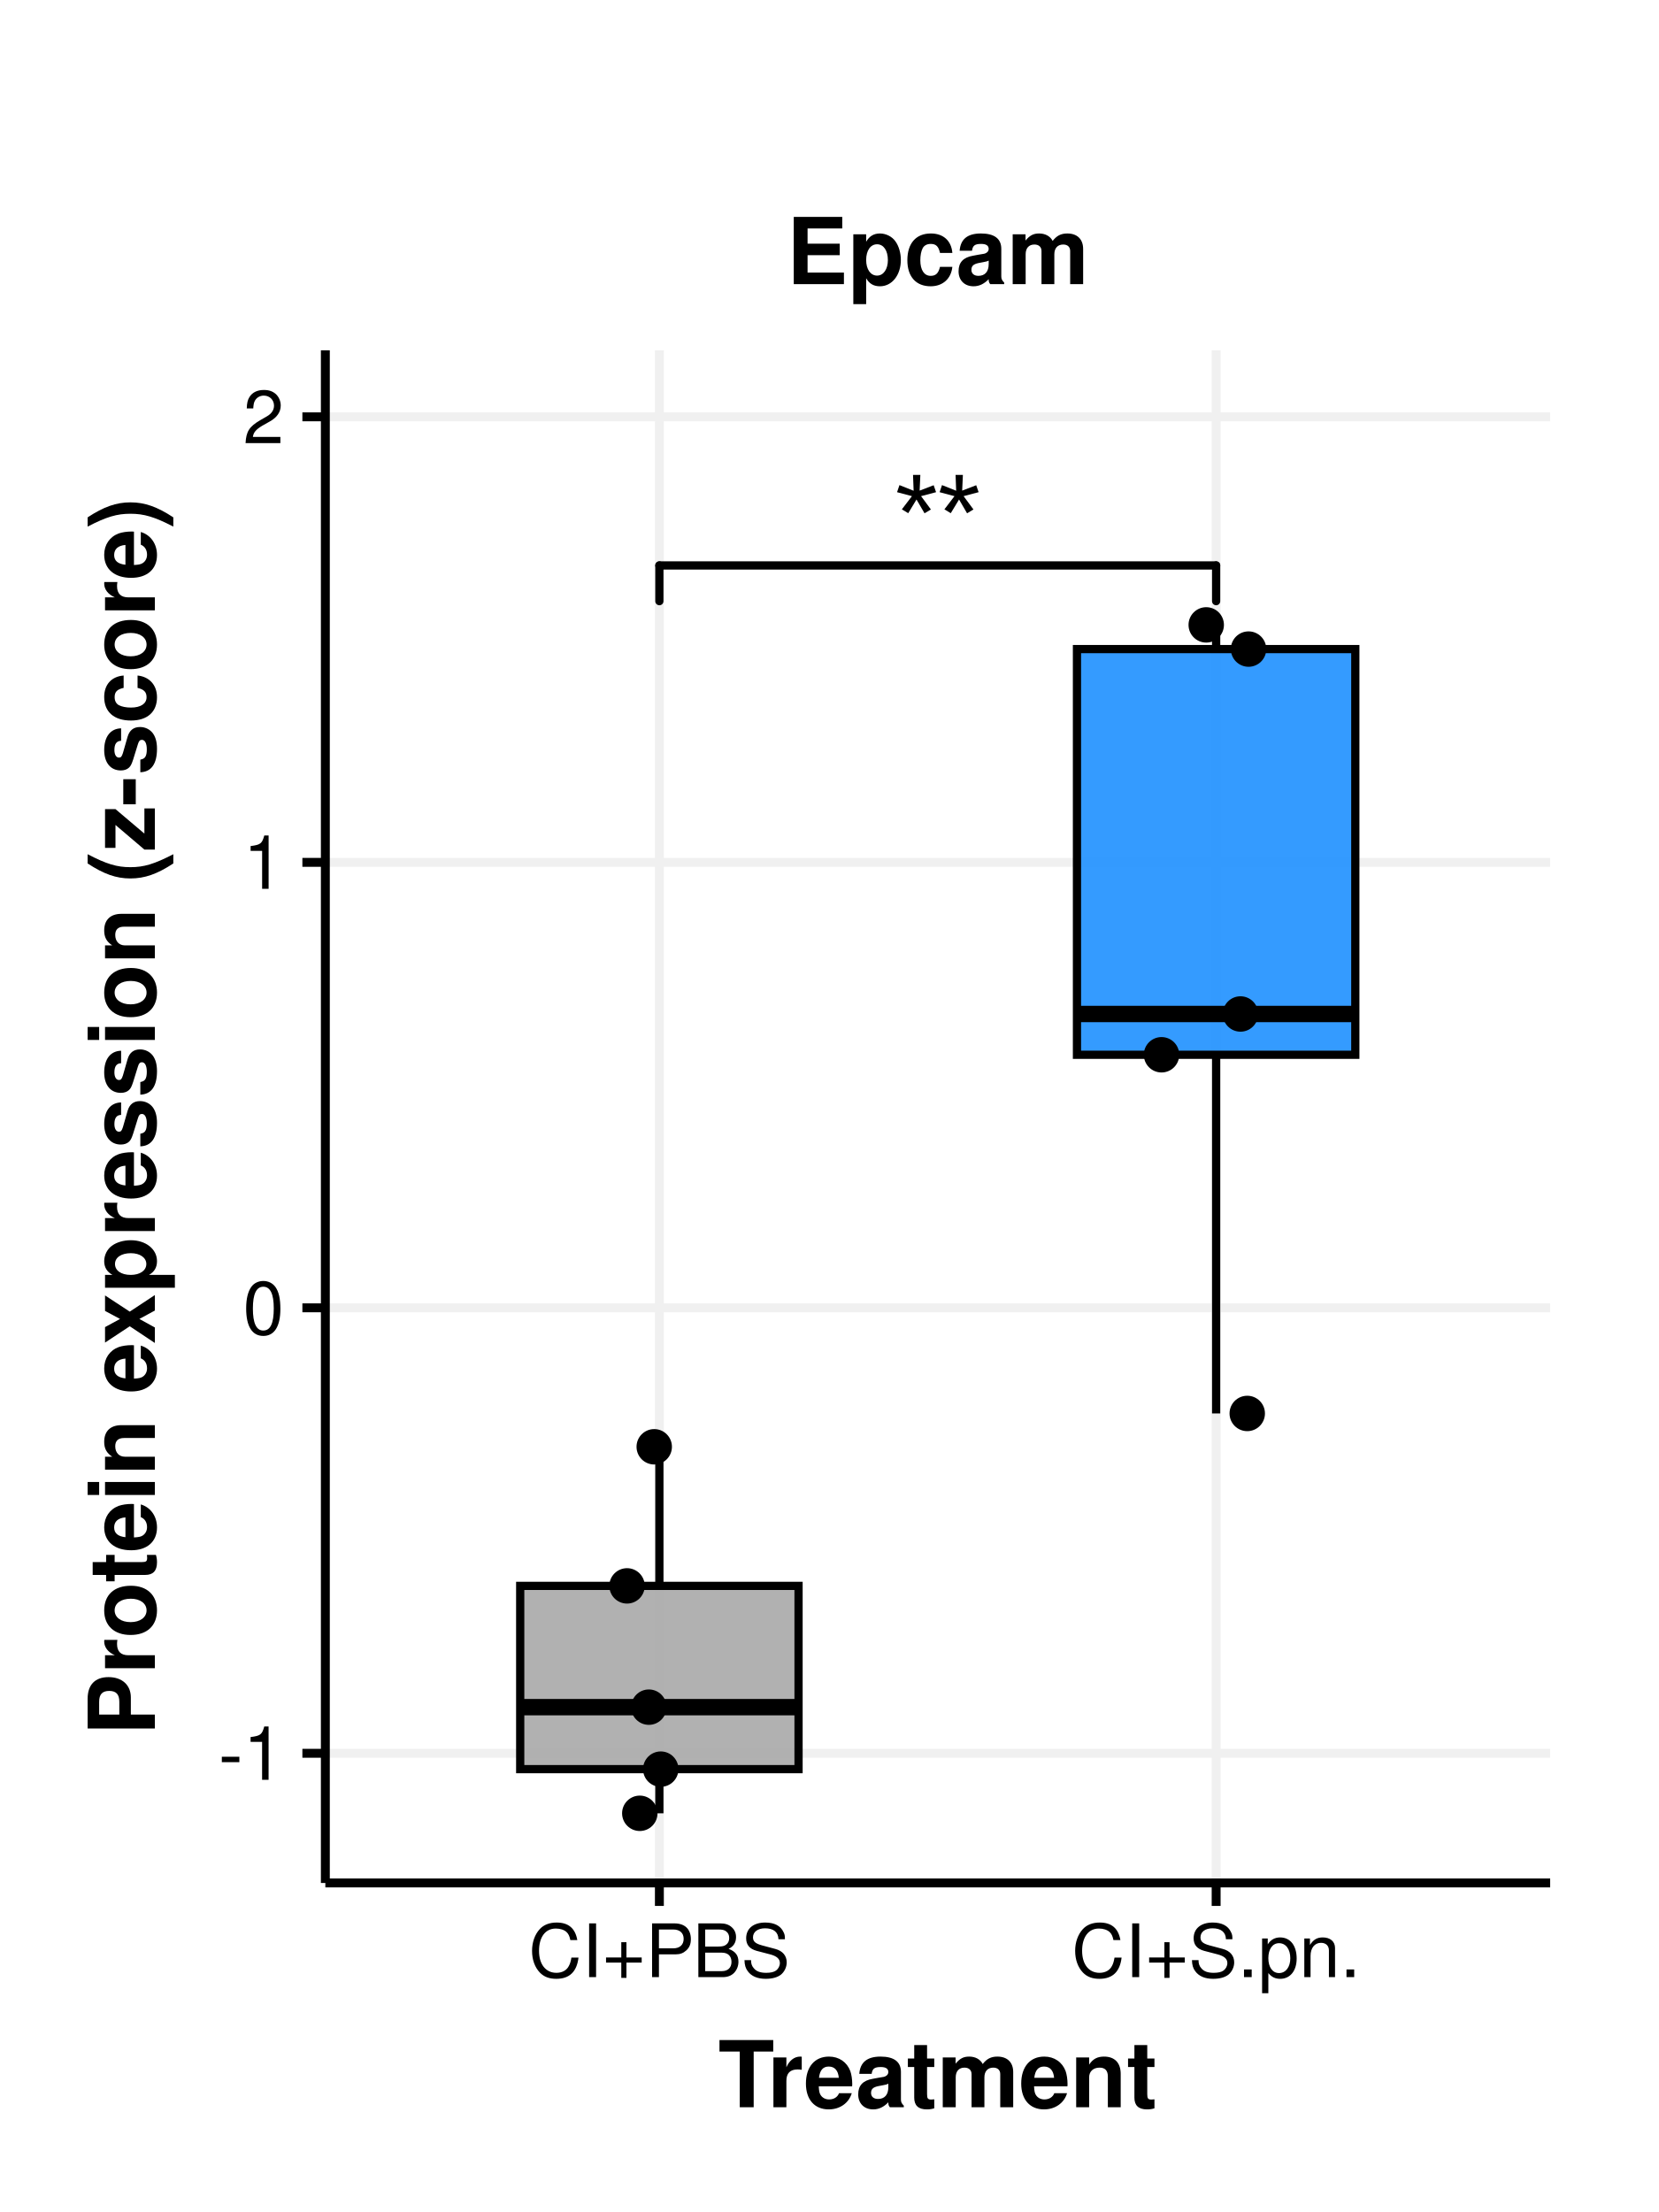
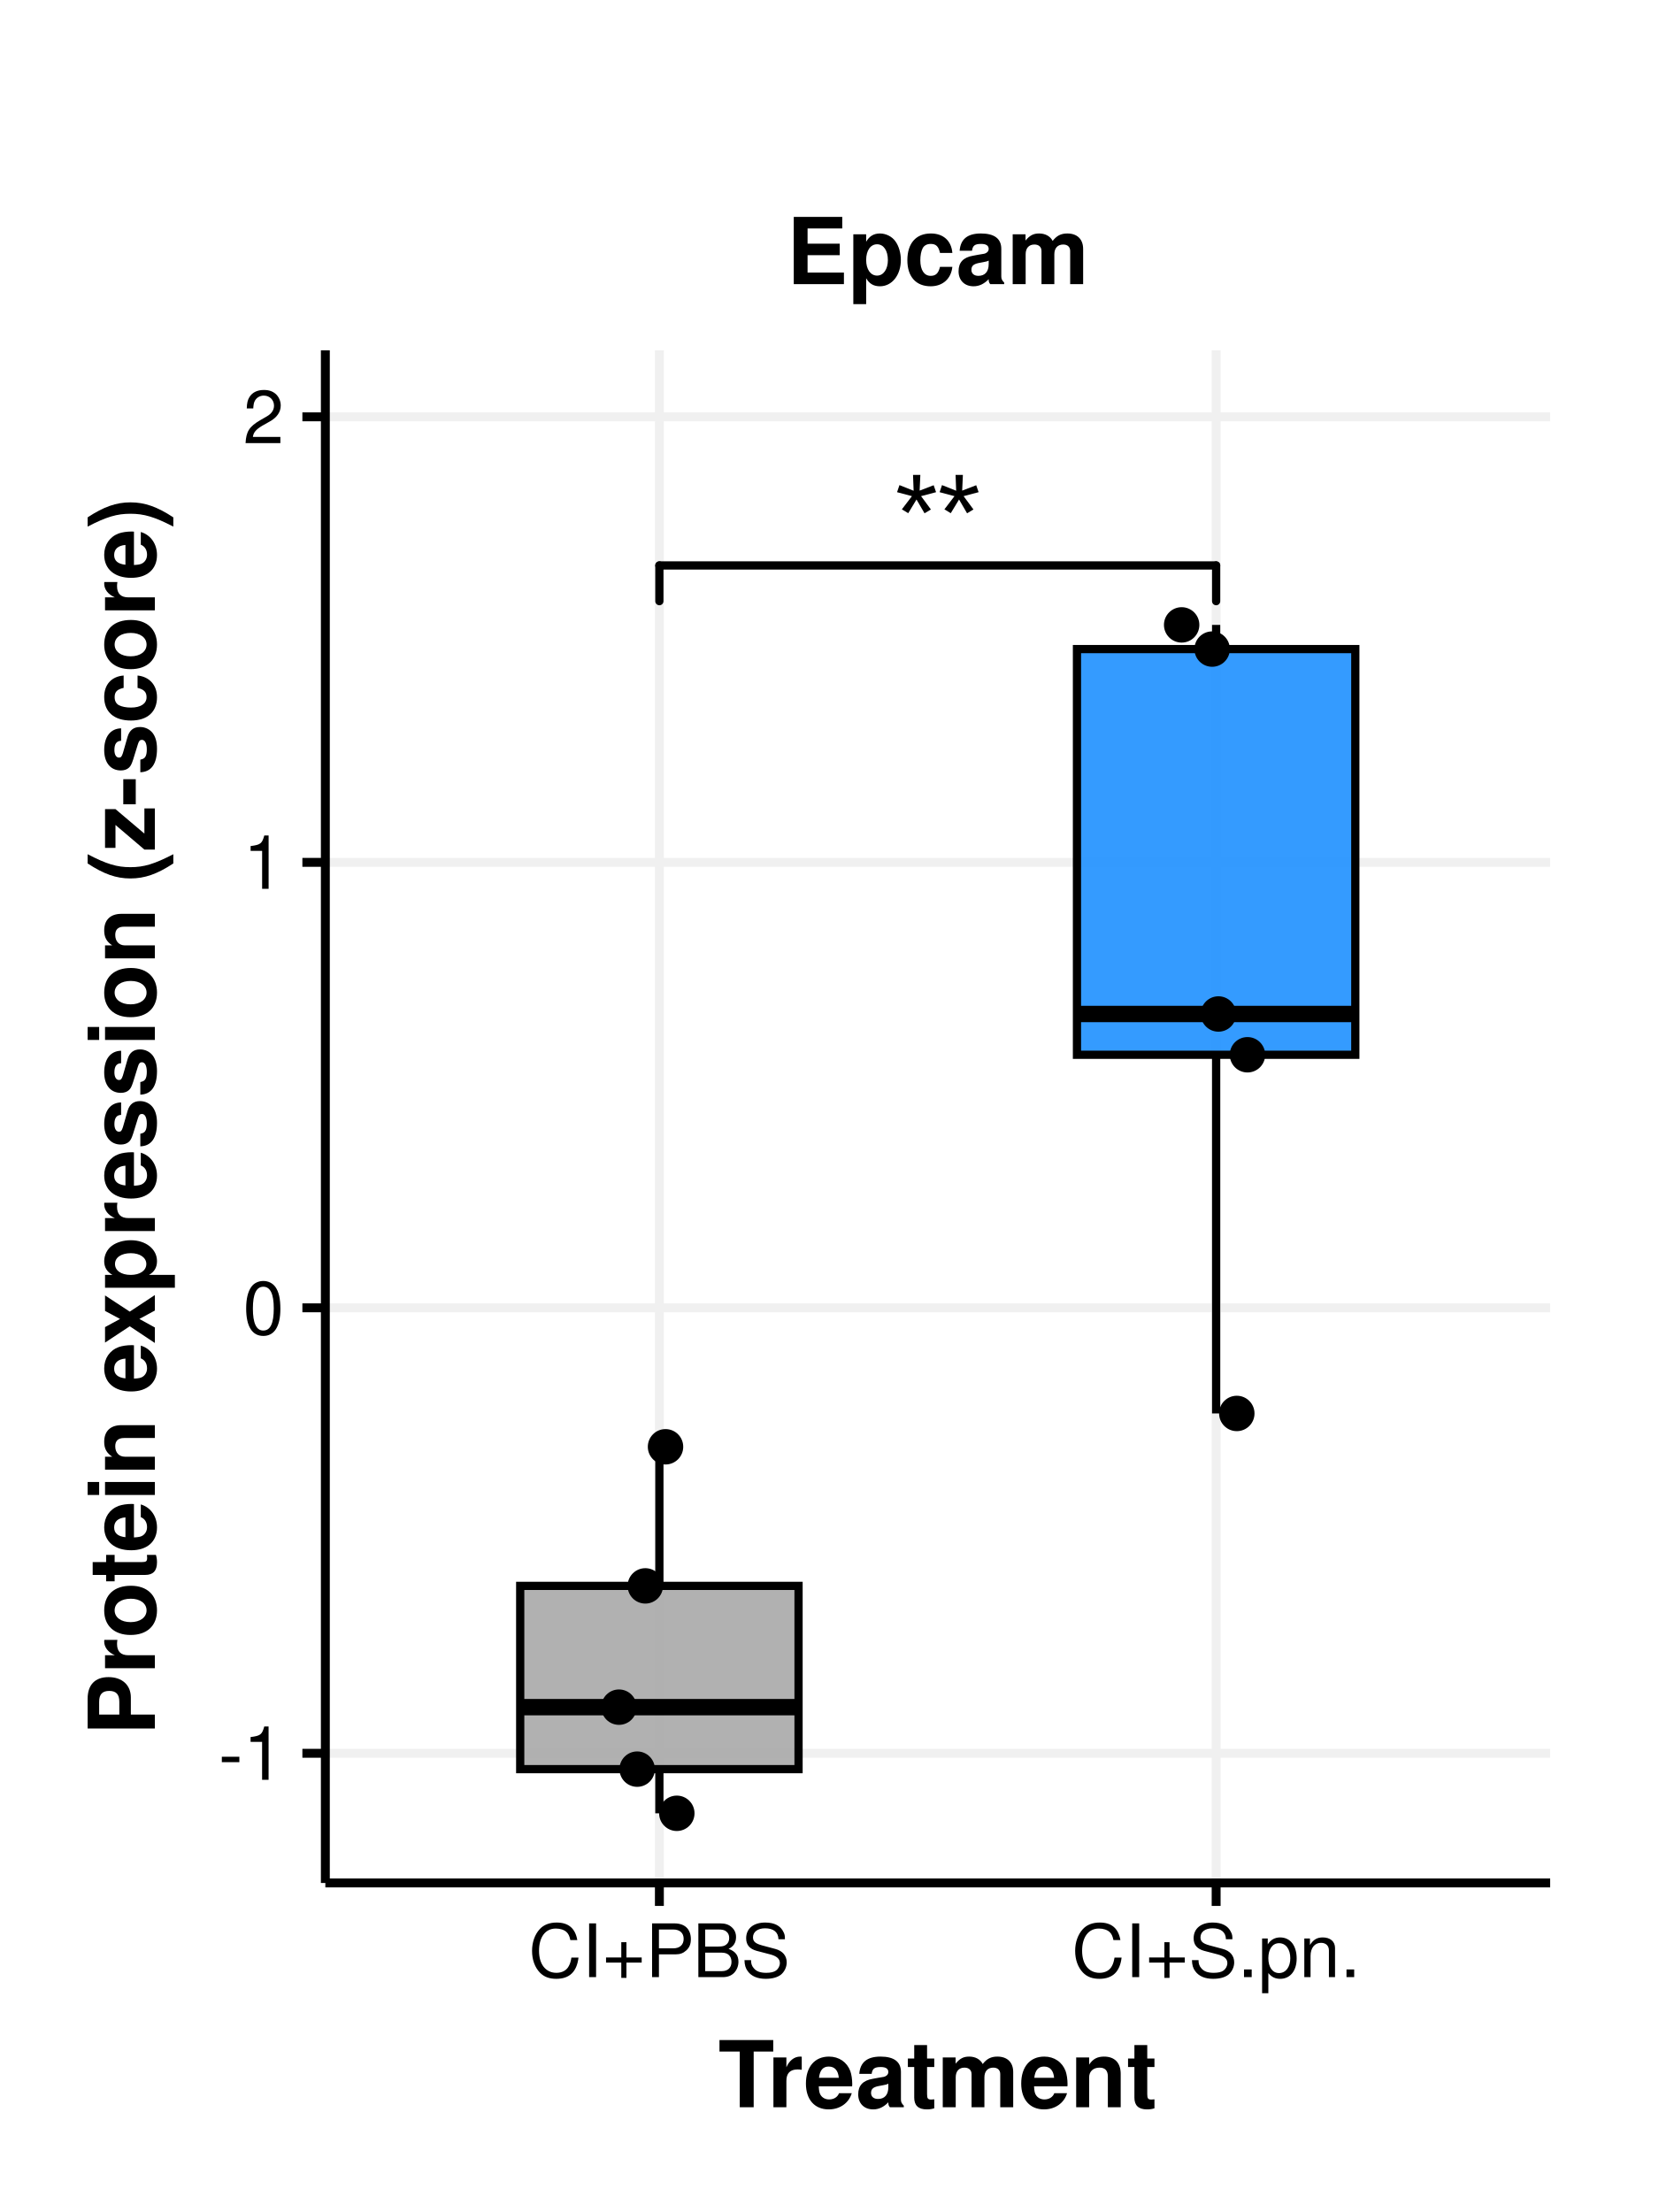
<svg xmlns="http://www.w3.org/2000/svg" class="svglite" width="216.00pt" height="288.00pt" viewBox="0 0 216.00 288.00">
  <defs>
    <style type="text/css">
    .svglite line, .svglite polyline, .svglite polygon, .svglite path, .svglite rect, .svglite circle {
      fill: none;
      stroke: #000000;
      stroke-linecap: round;
      stroke-linejoin: round;
      stroke-miterlimit: 10.00;
    }
    .svglite text {
      white-space: pre;
    }
  </style>
  </defs>
  <rect width="100%" height="100%" style="stroke: none; fill: #FFFFFF;" />
  <defs>
    <clipPath id="cpMC4wMHwyMTYuMDB8MC4wMHwyODguMDA=">
      <rect x="0.00" y="0.00" width="216.00" height="288.00" />
    </clipPath>
  </defs>
  <g clip-path="url(#cpMC4wMHwyMTYuMDB8MC4wMHwyODguMDA=)">
    <rect x="0.00" y="0.00" width="216.00" height="288.00" style="stroke-width: 1.16; stroke: none; fill: #FFFFFF;" />
  </g>
  <defs>
    <clipPath id="cpNDIuMzZ8MjAxLjgzfDQ1LjYxfDI0NS4xNg==">
      <rect x="42.36" y="45.61" width="159.46" height="199.55" />
    </clipPath>
  </defs>
  <g clip-path="url(#cpNDIuMzZ8MjAxLjgzfDQ1LjYxfDI0NS4xNg==)">
    <rect x="42.36" y="45.61" width="159.46" height="199.55" style="stroke-width: 1.16; stroke: none; fill: #FFFFFF;" />
    <polyline points="42.36,228.28 201.83,228.28 " style="stroke-width: 1.16; stroke: #F0F0F0; stroke-linecap: butt;" />
    <polyline points="42.36,170.28 201.83,170.28 " style="stroke-width: 1.16; stroke: #F0F0F0; stroke-linecap: butt;" />
    <polyline points="42.36,112.28 201.83,112.28 " style="stroke-width: 1.16; stroke: #F0F0F0; stroke-linecap: butt;" />
    <polyline points="42.36,54.27 201.83,54.27 " style="stroke-width: 1.16; stroke: #F0F0F0; stroke-linecap: butt;" />
    <polyline points="85.85,245.16 85.85,45.61 " style="stroke-width: 1.16; stroke: #F0F0F0; stroke-linecap: butt;" />
    <polyline points="158.34,245.16 158.34,45.61 " style="stroke-width: 1.16; stroke: #F0F0F0; stroke-linecap: butt;" />
    <text x="122.10" y="71.63" text-anchor="middle" style="font-size: 14.23px; font-family: &quot;Arial&quot;;" textLength="11.07px" lengthAdjust="spacingAndGlyphs">**</text>
    <line x1="85.85" y1="78.27" x2="85.85" y2="73.62" style="stroke-width: 1.07;" />
    <line x1="85.85" y1="73.62" x2="158.34" y2="73.62" style="stroke-width: 1.07;" />
    <line x1="158.34" y1="73.62" x2="158.34" y2="78.27" style="stroke-width: 1.07;" />
    <line x1="85.85" y1="206.48" x2="85.85" y2="188.37" style="stroke-width: 1.07; stroke-linecap: butt;" />
    <line x1="85.85" y1="230.34" x2="85.85" y2="236.09" style="stroke-width: 1.07; stroke-linecap: butt;" />
    <polygon points="67.73,206.48 67.73,230.34 103.97,230.34 103.97,206.48 67.73,206.48 " style="stroke-width: 1.07; stroke-linecap: butt; stroke-linejoin: miter; fill: #A9A9A9; fill-opacity: 0.90;" />
    <line x1="67.73" y1="222.27" x2="103.97" y2="222.27" style="stroke-width: 2.13; stroke-linecap: butt; stroke-linejoin: miter;" />
    <line x1="158.34" y1="84.51" x2="158.34" y2="81.36" style="stroke-width: 1.07; stroke-linecap: butt;" />
    <line x1="158.34" y1="137.33" x2="158.34" y2="184.03" style="stroke-width: 1.07; stroke-linecap: butt;" />
    <polygon points="140.22,84.51 140.22,137.33 176.46,137.33 176.46,84.51 140.22,84.51 " style="stroke-width: 1.07; stroke-linecap: butt; stroke-linejoin: miter; fill: #1E90FF; fill-opacity: 0.90;" />
    <line x1="140.22" y1="132.02" x2="176.46" y2="132.02" style="stroke-width: 2.13; stroke-linecap: butt; stroke-linejoin: miter;" />
-     <circle cx="84.48" cy="222.27" r="1.95" style="stroke-width: 0.71; fill: #000000;" />
-     <circle cx="85.18" cy="188.37" r="1.95" style="stroke-width: 0.71; fill: #000000;" />
-     <circle cx="86.03" cy="230.34" r="1.95" style="stroke-width: 0.71; fill: #000000;" />
-     <circle cx="81.64" cy="206.48" r="1.95" style="stroke-width: 0.71; fill: #000000;" />
-     <circle cx="83.30" cy="236.09" r="1.95" style="stroke-width: 0.71; fill: #000000;" />
-     <circle cx="162.56" cy="84.51" r="1.95" style="stroke-width: 0.71; fill: #000000;" />
-     <circle cx="151.23" cy="137.33" r="1.95" style="stroke-width: 0.71; fill: #000000;" />
-     <circle cx="162.39" cy="184.03" r="1.95" style="stroke-width: 0.71; fill: #000000;" />
-     <circle cx="161.51" cy="132.02" r="1.95" style="stroke-width: 0.71; fill: #000000;" />
-     <circle cx="157.05" cy="81.36" r="1.95" style="stroke-width: 0.71; fill: #000000;" />
+     <circle cx="80.59" cy="222.27" r="1.95" style="stroke-width: 0.71; fill: #000000;" />
+     <circle cx="86.65" cy="188.37" r="1.95" style="stroke-width: 0.71; fill: #000000;" />
+     <circle cx="82.96" cy="230.34" r="1.95" style="stroke-width: 0.71; fill: #000000;" />
+     <circle cx="84.02" cy="206.48" r="1.95" style="stroke-width: 0.71; fill: #000000;" />
+     <circle cx="88.12" cy="236.09" r="1.95" style="stroke-width: 0.71; fill: #000000;" />
+     <circle cx="157.82" cy="84.51" r="1.95" style="stroke-width: 0.71; fill: #000000;" />
+     <circle cx="162.42" cy="137.33" r="1.95" style="stroke-width: 0.71; fill: #000000;" />
+     <circle cx="161.03" cy="184.03" r="1.95" style="stroke-width: 0.71; fill: #000000;" />
+     <circle cx="158.64" cy="132.02" r="1.95" style="stroke-width: 0.71; fill: #000000;" />
+     <circle cx="153.85" cy="81.36" r="1.95" style="stroke-width: 0.71; fill: #000000;" />
    <rect x="42.36" y="45.61" width="159.46" height="199.55" style="stroke-width: 1.16; stroke: none;" />
  </g>
  <g clip-path="url(#cpMC4wMHwyMTYuMDB8MC4wMHwyODguMDA=)">
    <polyline points="42.36,245.16 42.36,45.61 " style="stroke-width: 1.16; stroke-linecap: butt;" />
    <text x="36.98" y="231.73" text-anchor="end" style="font-size: 9.60px; font-family: &quot;Helvetica&quot;;" textLength="8.53px" lengthAdjust="spacingAndGlyphs">-1</text>
    <text x="36.98" y="173.72" text-anchor="end" style="font-size: 9.60px; font-family: &quot;Helvetica&quot;;" textLength="5.34px" lengthAdjust="spacingAndGlyphs">0</text>
    <text x="36.98" y="115.72" text-anchor="end" style="font-size: 9.60px; font-family: &quot;Helvetica&quot;;" textLength="5.34px" lengthAdjust="spacingAndGlyphs">1</text>
    <text x="36.98" y="57.71" text-anchor="end" style="font-size: 9.60px; font-family: &quot;Helvetica&quot;;" textLength="5.34px" lengthAdjust="spacingAndGlyphs">2</text>
    <polyline points="39.37,228.28 42.36,228.28 " style="stroke-width: 1.16; stroke-linecap: butt;" />
    <polyline points="39.37,170.28 42.36,170.28 " style="stroke-width: 1.16; stroke-linecap: butt;" />
    <polyline points="39.37,112.28 42.36,112.28 " style="stroke-width: 1.16; stroke-linecap: butt;" />
    <polyline points="39.37,54.27 42.36,54.27 " style="stroke-width: 1.16; stroke-linecap: butt;" />
    <polyline points="42.36,245.16 201.83,245.16 " style="stroke-width: 1.16; stroke-linecap: butt;" />
    <polyline points="85.85,248.15 85.85,245.16 " style="stroke-width: 1.16; stroke-linecap: butt;" />
    <polyline points="158.34,248.15 158.34,245.16 " style="stroke-width: 1.16; stroke-linecap: butt;" />
    <text x="85.85" y="257.42" text-anchor="middle" style="font-size: 9.60px; font-family: &quot;Helvetica&quot;;" textLength="34.39px" lengthAdjust="spacingAndGlyphs">CI+PBS</text>
    <text x="158.34" y="257.42" text-anchor="middle" style="font-size: 9.60px; font-family: &quot;Helvetica&quot;;" textLength="37.59px" lengthAdjust="spacingAndGlyphs">CI+S.pn.</text>
    <text x="122.10" y="274.36" text-anchor="middle" style="font-size: 12.00px; font-weight: bold; font-family: &quot;Helvetica&quot;;" textLength="58.02px" lengthAdjust="spacingAndGlyphs">Treatment</text>
    <text transform="translate(20.16,145.39) rotate(-90)" text-anchor="middle" style="font-size: 12.00px; font-weight: bold; font-family: &quot;Helvetica&quot;;" textLength="161.39px" lengthAdjust="spacingAndGlyphs">Protein expression (z-score)</text>
    <text x="122.10" y="36.99" text-anchor="middle" style="font-size: 12.00px; font-weight: bold; font-family: &quot;Helvetica&quot;;" textLength="39.36px" lengthAdjust="spacingAndGlyphs">Epcam</text>
  </g>
</svg>
